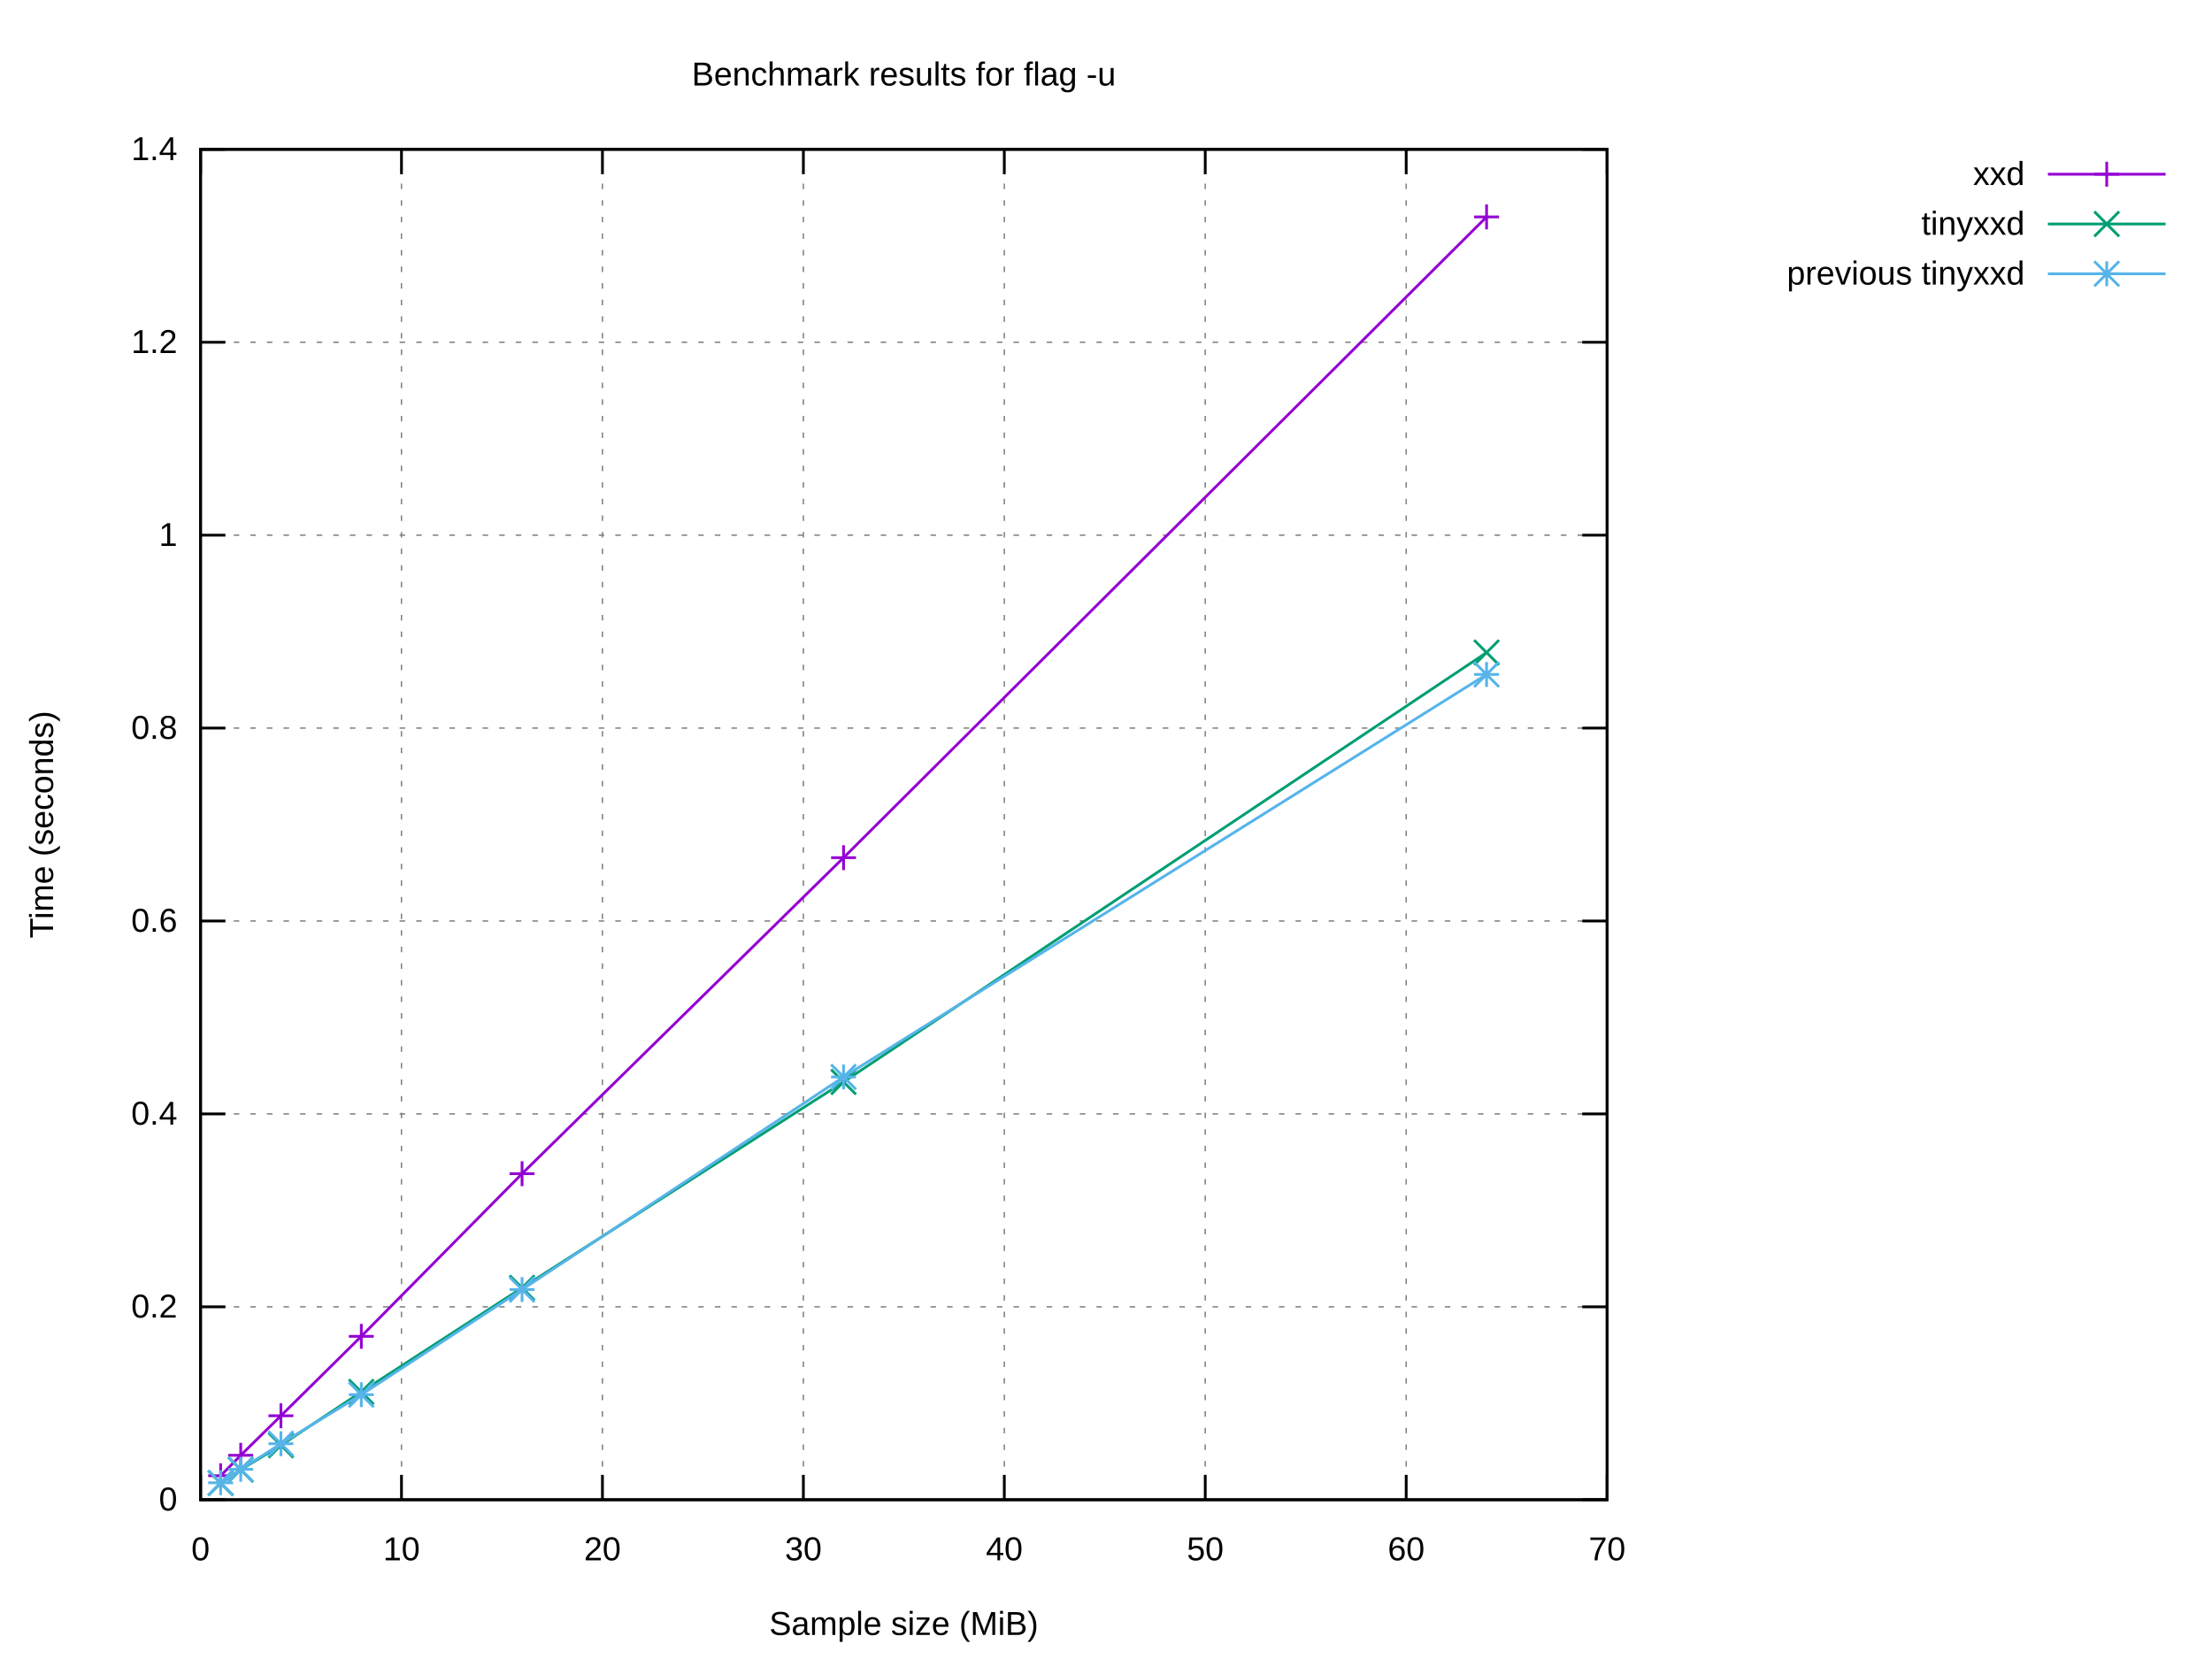
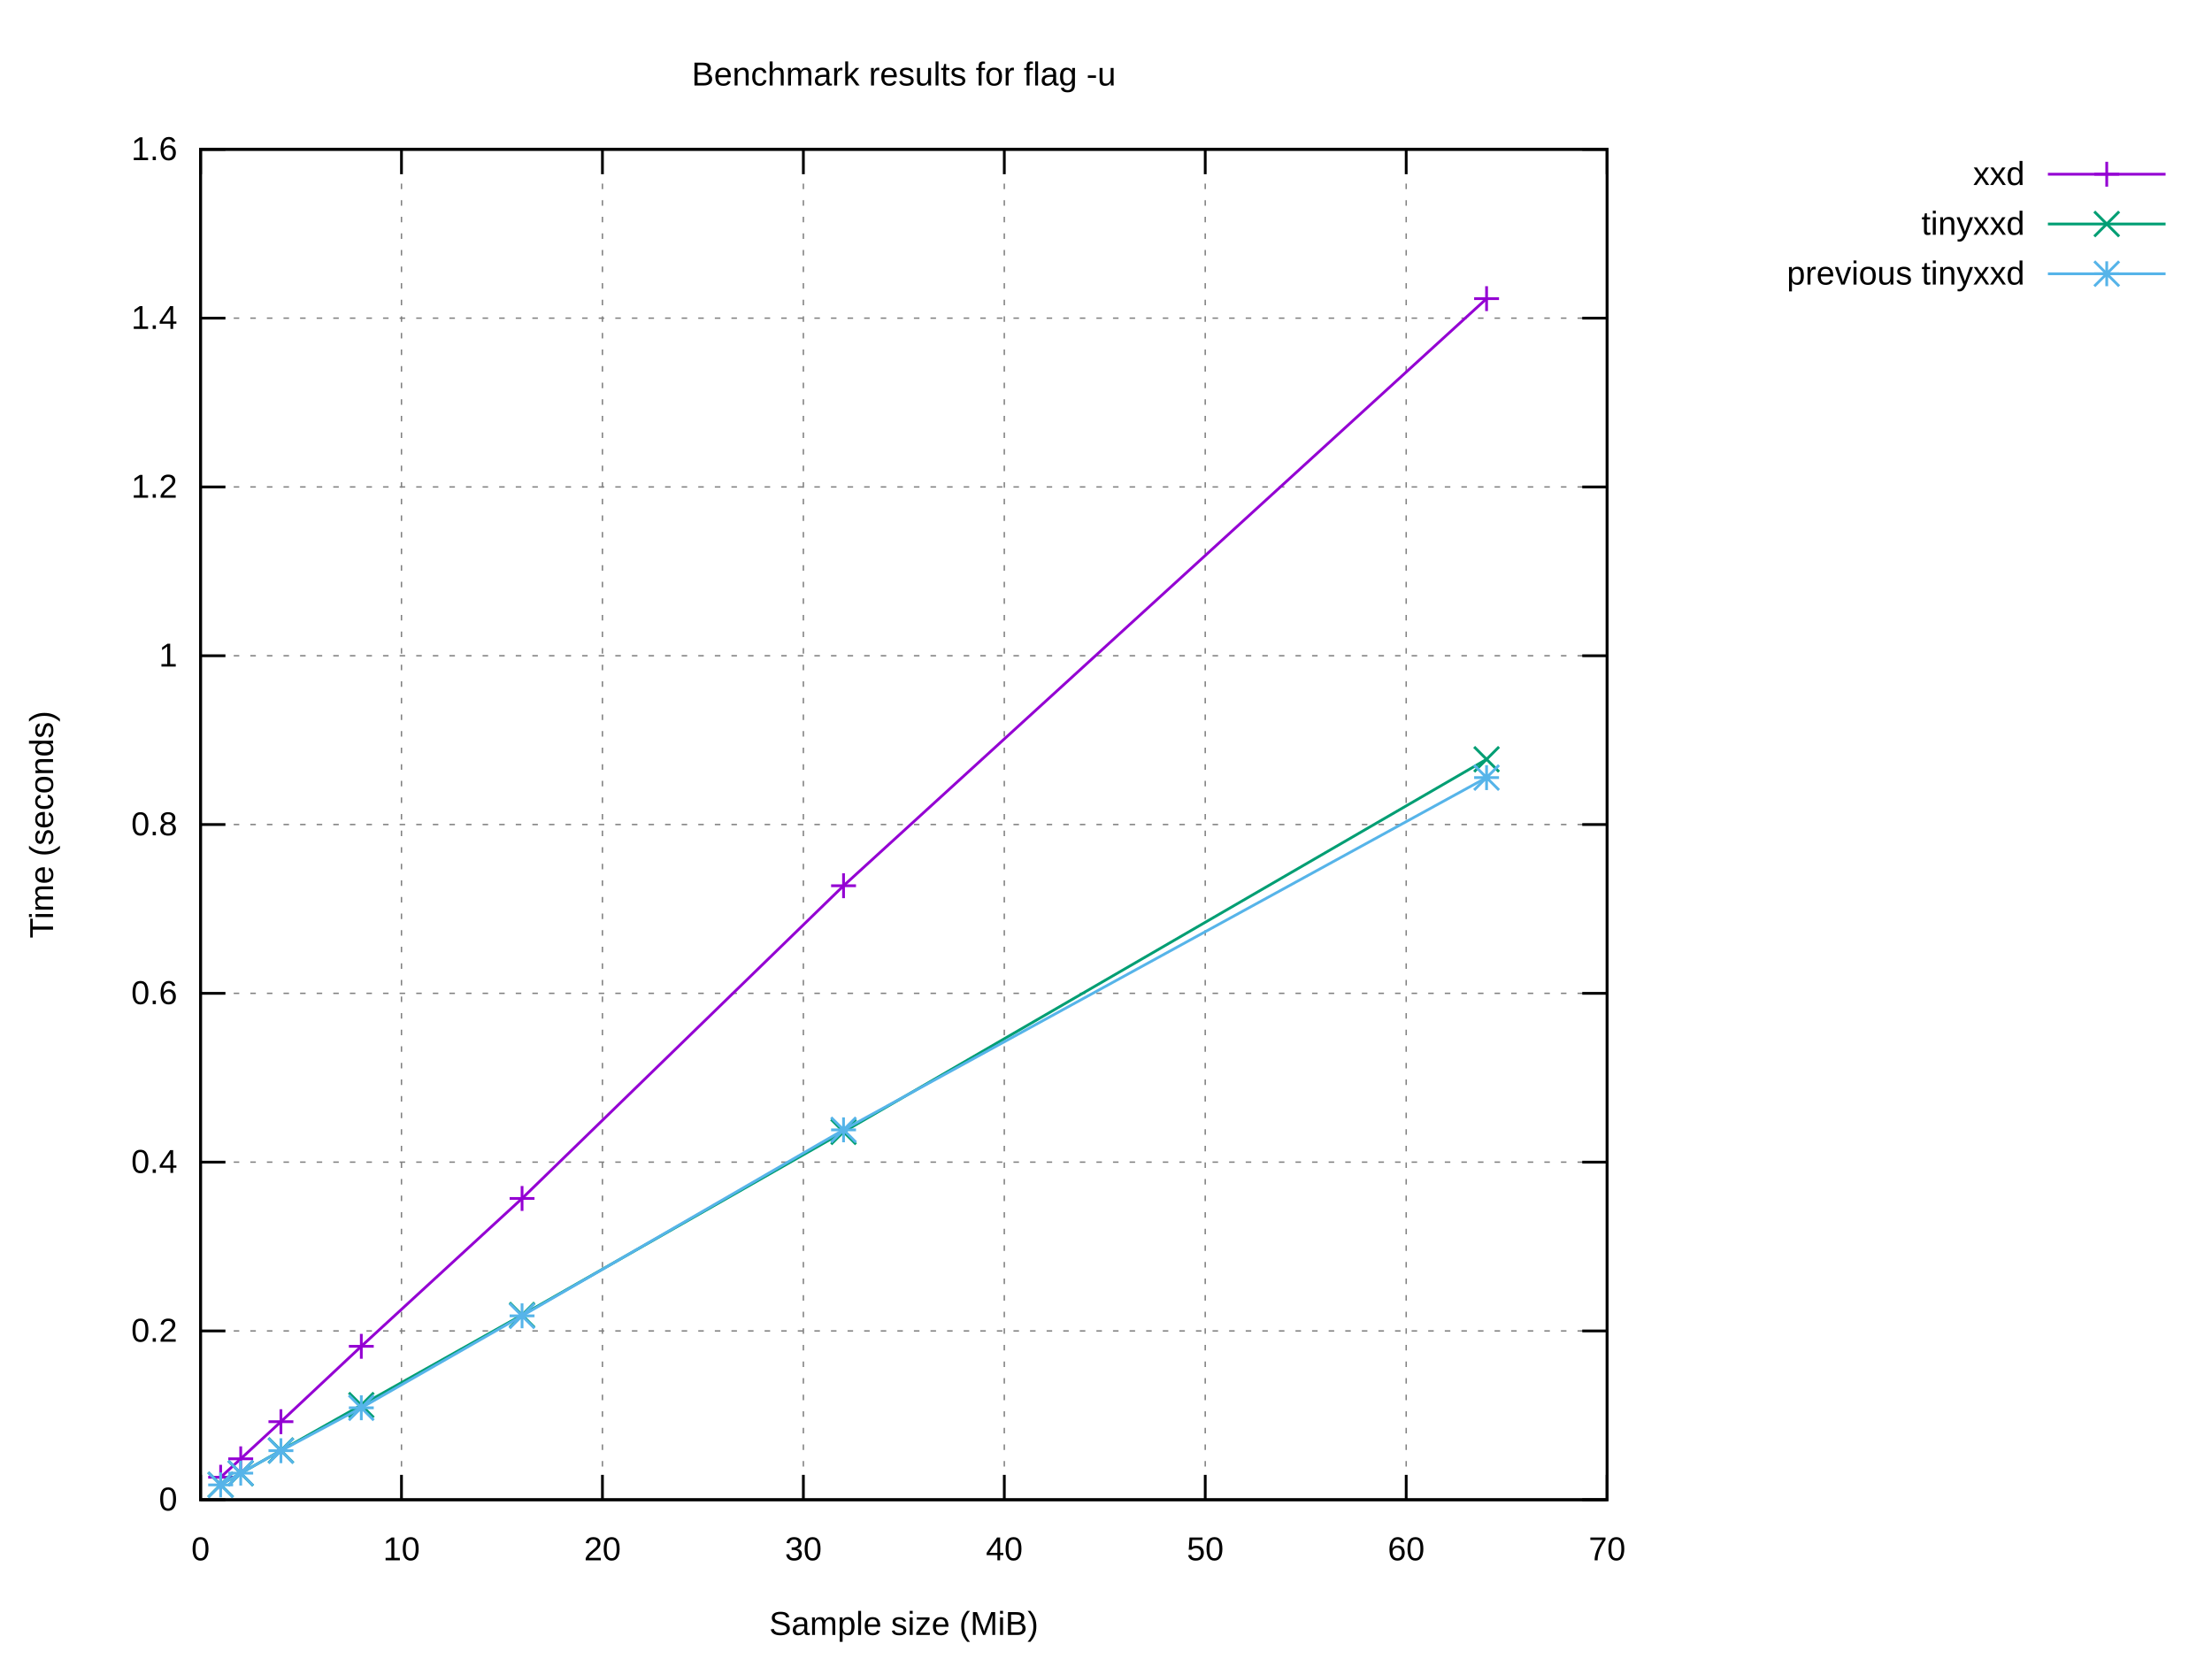
<svg xmlns="http://www.w3.org/2000/svg" xmlns:xlink="http://www.w3.org/1999/xlink" width="800" height="600" viewBox="0 0 800 600">
  <g id="gnuplot_canvas">
    <rect x="0" y="0" width="800" height="600" fill="#ffffff" />
    <defs>
      <circle id="gpDot" r="0.5" stroke-width="0.5" stroke="currentColor" />
      <path id="gpPt0" stroke-width="0.222" stroke="currentColor" d="M-1,0 h2 M0,-1 v2" />
      <path id="gpPt1" stroke-width="0.222" stroke="currentColor" d="M-1,-1 L1,1 M1,-1 L-1,1" />
      <path id="gpPt2" stroke-width="0.222" stroke="currentColor" d="M-1,0 L1,0 M0,-1 L0,1 M-1,-1 L1,1 M-1,1 L1,-1" />
      <rect id="gpPt3" stroke-width="0.222" stroke="currentColor" x="-1" y="-1" width="2" height="2" />
      <rect id="gpPt4" stroke-width="0.222" stroke="currentColor" fill="currentColor" x="-1" y="-1" width="2" height="2" />
      <circle id="gpPt5" stroke-width="0.222" stroke="currentColor" cx="0" cy="0" r="1" />
      <use xlink:href="#gpPt5" id="gpPt6" fill="currentColor" stroke="none" />
      <path id="gpPt7" stroke-width="0.222" stroke="currentColor" d="M0,-1.33 L-1.33,0.67 L1.33,0.67 z" />
      <use xlink:href="#gpPt7" id="gpPt8" fill="currentColor" stroke="none" />
      <use xlink:href="#gpPt7" id="gpPt9" stroke="currentColor" transform="rotate(180)" />
      <use xlink:href="#gpPt9" id="gpPt10" fill="currentColor" stroke="none" />
      <use xlink:href="#gpPt3" id="gpPt11" stroke="currentColor" transform="rotate(45)" />
      <use xlink:href="#gpPt11" id="gpPt12" fill="currentColor" stroke="none" />
      <path id="gpPt13" stroke-width="0.222" stroke="currentColor" d="M0,1.330 L1.265,0.411 L0.782,-1.067 L-0.782,-1.076 L-1.265,0.411 z" />
      <use xlink:href="#gpPt13" id="gpPt14" fill="currentColor" stroke="none" />
      <filter id="textbox" filterUnits="objectBoundingBox" x="0" y="0" height="1" width="1">
        <feFlood flood-color="#FFFFFF" flood-opacity="1" result="bgnd" />
        <feComposite in="SourceGraphic" in2="bgnd" operator="atop" />
      </filter>
      <filter id="greybox" filterUnits="objectBoundingBox" x="0" y="0" height="1" width="1">
        <feFlood flood-color="lightgrey" flood-opacity="1" result="grey" />
        <feComposite in="SourceGraphic" in2="grey" operator="atop" />
      </filter>
    </defs>
    <g fill="none" color="#FFFFFF" stroke="currentColor" stroke-width="1.00" stroke-linecap="butt" stroke-linejoin="miter">
</g>
    <g fill="none" color="black" stroke="currentColor" stroke-width="1.00" stroke-linecap="butt" stroke-linejoin="miter">
</g>
    <g fill="none" color="black" stroke="black" stroke-width="0.50" stroke-linecap="butt" stroke-linejoin="miter">
</g>
    <g fill="none" color="gray" stroke="currentColor" stroke-width="0.50" stroke-linecap="butt" stroke-linejoin="miter">
      <path stroke="gray" stroke-dasharray="2,4" class="gridline" d="M72.53,542.40 L581.24,542.40  " />
    </g>
    <g fill="none" color="gray" stroke="gray" stroke-width="1.00" stroke-linecap="butt" stroke-linejoin="miter">
</g>
    <g fill="none" color="black" stroke="currentColor" stroke-width="1.00" stroke-linecap="butt" stroke-linejoin="miter">
      <path stroke="black" d="M72.53,542.40 L81.53,542.40 M581.24,542.40 L572.24,542.40  " />
      <g transform="translate(64.14,546.30)" stroke="none" fill="black" font-family="Arial" font-size="12.00" text-anchor="end">
        <text>
          <tspan font-family="Arial"> 0</tspan>
        </text>
      </g>
    </g>
    <g fill="none" color="black" stroke="currentColor" stroke-width="1.00" stroke-linecap="butt" stroke-linejoin="miter">
</g>
    <g fill="none" color="black" stroke="black" stroke-width="0.50" stroke-linecap="butt" stroke-linejoin="miter">
</g>
    <g fill="none" color="gray" stroke="currentColor" stroke-width="0.50" stroke-linecap="butt" stroke-linejoin="miter">
-       <path stroke="gray" stroke-dasharray="2,4" class="gridline" d="M72.53,472.63 L581.24,472.63  " />
-     </g>
-     <g fill="none" color="gray" stroke="gray" stroke-width="1.00" stroke-linecap="butt" stroke-linejoin="miter">
- </g>
-     <g fill="none" color="black" stroke="currentColor" stroke-width="1.00" stroke-linecap="butt" stroke-linejoin="miter">
-       <path stroke="black" d="M72.53,472.63 L81.53,472.63 M581.24,472.63 L572.24,472.63  " />
-       <g transform="translate(64.14,476.53)" stroke="none" fill="black" font-family="Arial" font-size="12.00" text-anchor="end">
+       <path stroke="gray" stroke-dasharray="2,4" class="gridline" d="M72.53,481.35 L581.24,481.35  " />
+     </g>
+     <g fill="none" color="gray" stroke="gray" stroke-width="1.00" stroke-linecap="butt" stroke-linejoin="miter">
+ </g>
+     <g fill="none" color="black" stroke="currentColor" stroke-width="1.00" stroke-linecap="butt" stroke-linejoin="miter">
+       <path stroke="black" d="M72.53,481.35 L81.53,481.35 M581.24,481.35 L572.24,481.35  " />
+       <g transform="translate(64.14,485.25)" stroke="none" fill="black" font-family="Arial" font-size="12.00" text-anchor="end">
        <text>
          <tspan font-family="Arial"> 0.2</tspan>
        </text>
      </g>
    </g>
    <g fill="none" color="black" stroke="currentColor" stroke-width="1.00" stroke-linecap="butt" stroke-linejoin="miter">
</g>
    <g fill="none" color="black" stroke="black" stroke-width="0.50" stroke-linecap="butt" stroke-linejoin="miter">
</g>
    <g fill="none" color="gray" stroke="currentColor" stroke-width="0.50" stroke-linecap="butt" stroke-linejoin="miter">
-       <path stroke="gray" stroke-dasharray="2,4" class="gridline" d="M72.53,402.86 L581.24,402.86  " />
-     </g>
-     <g fill="none" color="gray" stroke="gray" stroke-width="1.00" stroke-linecap="butt" stroke-linejoin="miter">
- </g>
-     <g fill="none" color="black" stroke="currentColor" stroke-width="1.00" stroke-linecap="butt" stroke-linejoin="miter">
-       <path stroke="black" d="M72.53,402.86 L81.53,402.86 M581.24,402.86 L572.24,402.86  " />
-       <g transform="translate(64.14,406.76)" stroke="none" fill="black" font-family="Arial" font-size="12.00" text-anchor="end">
+       <path stroke="gray" stroke-dasharray="2,4" class="gridline" d="M72.53,420.30 L581.24,420.30  " />
+     </g>
+     <g fill="none" color="gray" stroke="gray" stroke-width="1.00" stroke-linecap="butt" stroke-linejoin="miter">
+ </g>
+     <g fill="none" color="black" stroke="currentColor" stroke-width="1.00" stroke-linecap="butt" stroke-linejoin="miter">
+       <path stroke="black" d="M72.53,420.30 L81.53,420.30 M581.24,420.30 L572.24,420.30  " />
+       <g transform="translate(64.14,424.20)" stroke="none" fill="black" font-family="Arial" font-size="12.00" text-anchor="end">
        <text>
          <tspan font-family="Arial"> 0.4</tspan>
        </text>
      </g>
    </g>
    <g fill="none" color="black" stroke="currentColor" stroke-width="1.00" stroke-linecap="butt" stroke-linejoin="miter">
</g>
    <g fill="none" color="black" stroke="black" stroke-width="0.50" stroke-linecap="butt" stroke-linejoin="miter">
</g>
    <g fill="none" color="gray" stroke="currentColor" stroke-width="0.50" stroke-linecap="butt" stroke-linejoin="miter">
-       <path stroke="gray" stroke-dasharray="2,4" class="gridline" d="M72.53,333.09 L581.24,333.09  " />
-     </g>
-     <g fill="none" color="gray" stroke="gray" stroke-width="1.00" stroke-linecap="butt" stroke-linejoin="miter">
- </g>
-     <g fill="none" color="black" stroke="currentColor" stroke-width="1.00" stroke-linecap="butt" stroke-linejoin="miter">
-       <path stroke="black" d="M72.53,333.09 L81.53,333.09 M581.24,333.09 L572.24,333.09  " />
-       <g transform="translate(64.14,336.99)" stroke="none" fill="black" font-family="Arial" font-size="12.00" text-anchor="end">
+       <path stroke="gray" stroke-dasharray="2,4" class="gridline" d="M72.53,359.25 L581.24,359.25  " />
+     </g>
+     <g fill="none" color="gray" stroke="gray" stroke-width="1.00" stroke-linecap="butt" stroke-linejoin="miter">
+ </g>
+     <g fill="none" color="black" stroke="currentColor" stroke-width="1.00" stroke-linecap="butt" stroke-linejoin="miter">
+       <path stroke="black" d="M72.53,359.25 L81.53,359.25 M581.24,359.25 L572.24,359.25  " />
+       <g transform="translate(64.14,363.15)" stroke="none" fill="black" font-family="Arial" font-size="12.00" text-anchor="end">
        <text>
          <tspan font-family="Arial"> 0.6</tspan>
        </text>
      </g>
    </g>
    <g fill="none" color="black" stroke="currentColor" stroke-width="1.00" stroke-linecap="butt" stroke-linejoin="miter">
</g>
    <g fill="none" color="black" stroke="black" stroke-width="0.50" stroke-linecap="butt" stroke-linejoin="miter">
</g>
    <g fill="none" color="gray" stroke="currentColor" stroke-width="0.50" stroke-linecap="butt" stroke-linejoin="miter">
-       <path stroke="gray" stroke-dasharray="2,4" class="gridline" d="M72.53,263.32 L581.24,263.32  " />
-     </g>
-     <g fill="none" color="gray" stroke="gray" stroke-width="1.00" stroke-linecap="butt" stroke-linejoin="miter">
- </g>
-     <g fill="none" color="black" stroke="currentColor" stroke-width="1.00" stroke-linecap="butt" stroke-linejoin="miter">
-       <path stroke="black" d="M72.53,263.32 L81.53,263.32 M581.24,263.32 L572.24,263.32  " />
-       <g transform="translate(64.14,267.22)" stroke="none" fill="black" font-family="Arial" font-size="12.00" text-anchor="end">
+       <path stroke="gray" stroke-dasharray="2,4" class="gridline" d="M72.53,298.20 L581.24,298.20  " />
+     </g>
+     <g fill="none" color="gray" stroke="gray" stroke-width="1.00" stroke-linecap="butt" stroke-linejoin="miter">
+ </g>
+     <g fill="none" color="black" stroke="currentColor" stroke-width="1.00" stroke-linecap="butt" stroke-linejoin="miter">
+       <path stroke="black" d="M72.53,298.20 L81.53,298.20 M581.24,298.20 L572.24,298.20  " />
+       <g transform="translate(64.14,302.10)" stroke="none" fill="black" font-family="Arial" font-size="12.00" text-anchor="end">
        <text>
          <tspan font-family="Arial"> 0.8</tspan>
        </text>
      </g>
    </g>
    <g fill="none" color="black" stroke="currentColor" stroke-width="1.00" stroke-linecap="butt" stroke-linejoin="miter">
</g>
    <g fill="none" color="black" stroke="black" stroke-width="0.50" stroke-linecap="butt" stroke-linejoin="miter">
</g>
    <g fill="none" color="gray" stroke="currentColor" stroke-width="0.50" stroke-linecap="butt" stroke-linejoin="miter">
-       <path stroke="gray" stroke-dasharray="2,4" class="gridline" d="M72.53,193.55 L581.24,193.55  " />
-     </g>
-     <g fill="none" color="gray" stroke="gray" stroke-width="1.00" stroke-linecap="butt" stroke-linejoin="miter">
- </g>
-     <g fill="none" color="black" stroke="currentColor" stroke-width="1.00" stroke-linecap="butt" stroke-linejoin="miter">
-       <path stroke="black" d="M72.53,193.55 L81.53,193.55 M581.24,193.55 L572.24,193.55  " />
-       <g transform="translate(64.14,197.45)" stroke="none" fill="black" font-family="Arial" font-size="12.00" text-anchor="end">
+       <path stroke="gray" stroke-dasharray="2,4" class="gridline" d="M72.53,237.16 L581.24,237.16  " />
+     </g>
+     <g fill="none" color="gray" stroke="gray" stroke-width="1.00" stroke-linecap="butt" stroke-linejoin="miter">
+ </g>
+     <g fill="none" color="black" stroke="currentColor" stroke-width="1.00" stroke-linecap="butt" stroke-linejoin="miter">
+       <path stroke="black" d="M72.53,237.16 L81.53,237.16 M581.24,237.16 L572.24,237.16  " />
+       <g transform="translate(64.14,241.06)" stroke="none" fill="black" font-family="Arial" font-size="12.00" text-anchor="end">
        <text>
          <tspan font-family="Arial"> 1</tspan>
        </text>
      </g>
    </g>
    <g fill="none" color="black" stroke="currentColor" stroke-width="1.00" stroke-linecap="butt" stroke-linejoin="miter">
</g>
    <g fill="none" color="black" stroke="black" stroke-width="0.50" stroke-linecap="butt" stroke-linejoin="miter">
</g>
    <g fill="none" color="gray" stroke="currentColor" stroke-width="0.50" stroke-linecap="butt" stroke-linejoin="miter">
-       <path stroke="gray" stroke-dasharray="2,4" class="gridline" d="M72.53,123.78 L581.24,123.78  " />
-     </g>
-     <g fill="none" color="gray" stroke="gray" stroke-width="1.00" stroke-linecap="butt" stroke-linejoin="miter">
- </g>
-     <g fill="none" color="black" stroke="currentColor" stroke-width="1.00" stroke-linecap="butt" stroke-linejoin="miter">
-       <path stroke="black" d="M72.53,123.78 L81.53,123.78 M581.24,123.78 L572.24,123.78  " />
-       <g transform="translate(64.14,127.68)" stroke="none" fill="black" font-family="Arial" font-size="12.00" text-anchor="end">
+       <path stroke="gray" stroke-dasharray="2,4" class="gridline" d="M72.53,176.11 L581.24,176.11  " />
+     </g>
+     <g fill="none" color="gray" stroke="gray" stroke-width="1.00" stroke-linecap="butt" stroke-linejoin="miter">
+ </g>
+     <g fill="none" color="black" stroke="currentColor" stroke-width="1.00" stroke-linecap="butt" stroke-linejoin="miter">
+       <path stroke="black" d="M72.53,176.11 L81.53,176.11 M581.24,176.11 L572.24,176.11  " />
+       <g transform="translate(64.14,180.01)" stroke="none" fill="black" font-family="Arial" font-size="12.00" text-anchor="end">
        <text>
          <tspan font-family="Arial"> 1.2</tspan>
+         </text>
+       </g>
+     </g>
+     <g fill="none" color="black" stroke="currentColor" stroke-width="1.00" stroke-linecap="butt" stroke-linejoin="miter">
+ </g>
+     <g fill="none" color="black" stroke="black" stroke-width="0.50" stroke-linecap="butt" stroke-linejoin="miter">
+ </g>
+     <g fill="none" color="gray" stroke="currentColor" stroke-width="0.50" stroke-linecap="butt" stroke-linejoin="miter">
+       <path stroke="gray" stroke-dasharray="2,4" class="gridline" d="M72.53,115.06 L581.24,115.06  " />
+     </g>
+     <g fill="none" color="gray" stroke="gray" stroke-width="1.00" stroke-linecap="butt" stroke-linejoin="miter">
+ </g>
+     <g fill="none" color="black" stroke="currentColor" stroke-width="1.00" stroke-linecap="butt" stroke-linejoin="miter">
+       <path stroke="black" d="M72.53,115.06 L81.53,115.06 M581.24,115.06 L572.24,115.06  " />
+       <g transform="translate(64.14,118.96)" stroke="none" fill="black" font-family="Arial" font-size="12.00" text-anchor="end">
+         <text>
+           <tspan font-family="Arial"> 1.4</tspan>
        </text>
      </g>
    </g>
    <g fill="none" color="black" stroke="currentColor" stroke-width="1.00" stroke-linecap="butt" stroke-linejoin="miter">
</g>
    <g fill="none" color="black" stroke="black" stroke-width="0.50" stroke-linecap="butt" stroke-linejoin="miter">
</g>
    <g fill="none" color="gray" stroke="currentColor" stroke-width="0.50" stroke-linecap="butt" stroke-linejoin="miter">
      <path stroke="gray" stroke-dasharray="2,4" class="gridline" d="M72.53,54.01 L581.24,54.01  " />
    </g>
    <g fill="none" color="gray" stroke="gray" stroke-width="1.00" stroke-linecap="butt" stroke-linejoin="miter">
</g>
    <g fill="none" color="black" stroke="currentColor" stroke-width="1.00" stroke-linecap="butt" stroke-linejoin="miter">
      <path stroke="black" d="M72.53,54.01 L81.53,54.01 M581.24,54.01 L572.24,54.01  " />
      <g transform="translate(64.14,57.91)" stroke="none" fill="black" font-family="Arial" font-size="12.00" text-anchor="end">
        <text>
-           <tspan font-family="Arial"> 1.4</tspan>
+           <tspan font-family="Arial"> 1.6</tspan>
        </text>
      </g>
    </g>
    <g fill="none" color="black" stroke="currentColor" stroke-width="1.00" stroke-linecap="butt" stroke-linejoin="miter">
</g>
    <g fill="none" color="black" stroke="black" stroke-width="0.50" stroke-linecap="butt" stroke-linejoin="miter">
</g>
    <g fill="none" color="gray" stroke="currentColor" stroke-width="0.50" stroke-linecap="butt" stroke-linejoin="miter">
      <path stroke="gray" stroke-dasharray="2,4" class="gridline" d="M72.53,542.40 L72.53,54.01  " />
    </g>
    <g fill="none" color="gray" stroke="gray" stroke-width="1.00" stroke-linecap="butt" stroke-linejoin="miter">
</g>
    <g fill="none" color="black" stroke="currentColor" stroke-width="1.00" stroke-linecap="butt" stroke-linejoin="miter">
      <path stroke="black" d="M72.53,542.40 L72.53,533.40 M72.53,54.01 L72.53,63.01  " />
      <g transform="translate(72.53,564.30)" stroke="none" fill="black" font-family="Arial" font-size="12.00" text-anchor="middle">
        <text>
          <tspan font-family="Arial"> 0</tspan>
        </text>
      </g>
    </g>
    <g fill="none" color="black" stroke="currentColor" stroke-width="1.00" stroke-linecap="butt" stroke-linejoin="miter">
</g>
    <g fill="none" color="black" stroke="black" stroke-width="0.50" stroke-linecap="butt" stroke-linejoin="miter">
</g>
    <g fill="none" color="gray" stroke="currentColor" stroke-width="0.50" stroke-linecap="butt" stroke-linejoin="miter">
      <path stroke="gray" stroke-dasharray="2,4" class="gridline" d="M145.20,542.40 L145.20,54.01  " />
    </g>
    <g fill="none" color="gray" stroke="gray" stroke-width="1.00" stroke-linecap="butt" stroke-linejoin="miter">
</g>
    <g fill="none" color="black" stroke="currentColor" stroke-width="1.00" stroke-linecap="butt" stroke-linejoin="miter">
      <path stroke="black" d="M145.20,542.40 L145.20,533.40 M145.20,54.01 L145.20,63.01  " />
      <g transform="translate(145.20,564.30)" stroke="none" fill="black" font-family="Arial" font-size="12.00" text-anchor="middle">
        <text>
          <tspan font-family="Arial"> 10</tspan>
        </text>
      </g>
    </g>
    <g fill="none" color="black" stroke="currentColor" stroke-width="1.00" stroke-linecap="butt" stroke-linejoin="miter">
</g>
    <g fill="none" color="black" stroke="black" stroke-width="0.50" stroke-linecap="butt" stroke-linejoin="miter">
</g>
    <g fill="none" color="gray" stroke="currentColor" stroke-width="0.50" stroke-linecap="butt" stroke-linejoin="miter">
      <path stroke="gray" stroke-dasharray="2,4" class="gridline" d="M217.88,542.40 L217.88,54.01  " />
    </g>
    <g fill="none" color="gray" stroke="gray" stroke-width="1.00" stroke-linecap="butt" stroke-linejoin="miter">
</g>
    <g fill="none" color="black" stroke="currentColor" stroke-width="1.00" stroke-linecap="butt" stroke-linejoin="miter">
      <path stroke="black" d="M217.88,542.40 L217.88,533.40 M217.88,54.01 L217.88,63.01  " />
      <g transform="translate(217.88,564.30)" stroke="none" fill="black" font-family="Arial" font-size="12.00" text-anchor="middle">
        <text>
          <tspan font-family="Arial"> 20</tspan>
        </text>
      </g>
    </g>
    <g fill="none" color="black" stroke="currentColor" stroke-width="1.00" stroke-linecap="butt" stroke-linejoin="miter">
</g>
    <g fill="none" color="black" stroke="black" stroke-width="0.50" stroke-linecap="butt" stroke-linejoin="miter">
</g>
    <g fill="none" color="gray" stroke="currentColor" stroke-width="0.50" stroke-linecap="butt" stroke-linejoin="miter">
      <path stroke="gray" stroke-dasharray="2,4" class="gridline" d="M290.55,542.40 L290.55,54.01  " />
    </g>
    <g fill="none" color="gray" stroke="gray" stroke-width="1.00" stroke-linecap="butt" stroke-linejoin="miter">
</g>
    <g fill="none" color="black" stroke="currentColor" stroke-width="1.00" stroke-linecap="butt" stroke-linejoin="miter">
      <path stroke="black" d="M290.55,542.40 L290.55,533.40 M290.55,54.01 L290.55,63.01  " />
      <g transform="translate(290.55,564.30)" stroke="none" fill="black" font-family="Arial" font-size="12.00" text-anchor="middle">
        <text>
          <tspan font-family="Arial"> 30</tspan>
        </text>
      </g>
    </g>
    <g fill="none" color="black" stroke="currentColor" stroke-width="1.00" stroke-linecap="butt" stroke-linejoin="miter">
</g>
    <g fill="none" color="black" stroke="black" stroke-width="0.50" stroke-linecap="butt" stroke-linejoin="miter">
</g>
    <g fill="none" color="gray" stroke="currentColor" stroke-width="0.50" stroke-linecap="butt" stroke-linejoin="miter">
      <path stroke="gray" stroke-dasharray="2,4" class="gridline" d="M363.22,542.40 L363.22,54.01  " />
    </g>
    <g fill="none" color="gray" stroke="gray" stroke-width="1.00" stroke-linecap="butt" stroke-linejoin="miter">
</g>
    <g fill="none" color="black" stroke="currentColor" stroke-width="1.00" stroke-linecap="butt" stroke-linejoin="miter">
      <path stroke="black" d="M363.22,542.40 L363.22,533.40 M363.22,54.01 L363.22,63.01  " />
      <g transform="translate(363.22,564.30)" stroke="none" fill="black" font-family="Arial" font-size="12.00" text-anchor="middle">
        <text>
          <tspan font-family="Arial"> 40</tspan>
        </text>
      </g>
    </g>
    <g fill="none" color="black" stroke="currentColor" stroke-width="1.00" stroke-linecap="butt" stroke-linejoin="miter">
</g>
    <g fill="none" color="black" stroke="black" stroke-width="0.50" stroke-linecap="butt" stroke-linejoin="miter">
</g>
    <g fill="none" color="gray" stroke="currentColor" stroke-width="0.50" stroke-linecap="butt" stroke-linejoin="miter">
      <path stroke="gray" stroke-dasharray="2,4" class="gridline" d="M435.89,542.40 L435.89,54.01  " />
    </g>
    <g fill="none" color="gray" stroke="gray" stroke-width="1.00" stroke-linecap="butt" stroke-linejoin="miter">
</g>
    <g fill="none" color="black" stroke="currentColor" stroke-width="1.00" stroke-linecap="butt" stroke-linejoin="miter">
      <path stroke="black" d="M435.89,542.40 L435.89,533.40 M435.89,54.01 L435.89,63.01  " />
      <g transform="translate(435.89,564.30)" stroke="none" fill="black" font-family="Arial" font-size="12.00" text-anchor="middle">
        <text>
          <tspan font-family="Arial"> 50</tspan>
        </text>
      </g>
    </g>
    <g fill="none" color="black" stroke="currentColor" stroke-width="1.00" stroke-linecap="butt" stroke-linejoin="miter">
</g>
    <g fill="none" color="black" stroke="black" stroke-width="0.50" stroke-linecap="butt" stroke-linejoin="miter">
</g>
    <g fill="none" color="gray" stroke="currentColor" stroke-width="0.50" stroke-linecap="butt" stroke-linejoin="miter">
      <path stroke="gray" stroke-dasharray="2,4" class="gridline" d="M508.57,542.40 L508.57,54.01  " />
    </g>
    <g fill="none" color="gray" stroke="gray" stroke-width="1.00" stroke-linecap="butt" stroke-linejoin="miter">
</g>
    <g fill="none" color="black" stroke="currentColor" stroke-width="1.00" stroke-linecap="butt" stroke-linejoin="miter">
      <path stroke="black" d="M508.57,542.40 L508.57,533.40 M508.57,54.01 L508.57,63.01  " />
      <g transform="translate(508.57,564.30)" stroke="none" fill="black" font-family="Arial" font-size="12.00" text-anchor="middle">
        <text>
          <tspan font-family="Arial"> 60</tspan>
        </text>
      </g>
    </g>
    <g fill="none" color="black" stroke="currentColor" stroke-width="1.00" stroke-linecap="butt" stroke-linejoin="miter">
</g>
    <g fill="none" color="black" stroke="black" stroke-width="0.50" stroke-linecap="butt" stroke-linejoin="miter">
</g>
    <g fill="none" color="gray" stroke="currentColor" stroke-width="0.50" stroke-linecap="butt" stroke-linejoin="miter">
      <path stroke="gray" stroke-dasharray="2,4" class="gridline" d="M581.24,542.40 L581.24,54.01  " />
    </g>
    <g fill="none" color="gray" stroke="gray" stroke-width="1.00" stroke-linecap="butt" stroke-linejoin="miter">
</g>
    <g fill="none" color="black" stroke="currentColor" stroke-width="1.00" stroke-linecap="butt" stroke-linejoin="miter">
      <path stroke="black" d="M581.24,542.40 L581.24,533.40 M581.24,54.01 L581.24,63.01  " />
      <g transform="translate(581.24,564.30)" stroke="none" fill="black" font-family="Arial" font-size="12.00" text-anchor="middle">
        <text>
          <tspan font-family="Arial"> 70</tspan>
        </text>
      </g>
    </g>
    <g fill="none" color="black" stroke="currentColor" stroke-width="1.00" stroke-linecap="butt" stroke-linejoin="miter">
</g>
    <g fill="none" color="black" stroke="currentColor" stroke-width="1.00" stroke-linecap="butt" stroke-linejoin="miter">
      <path stroke="black" d="M72.53,54.01 L72.53,542.40 L581.24,542.40 L581.24,54.01 L72.53,54.01 Z  " />
    </g>
    <g fill="none" color="black" stroke="currentColor" stroke-width="1.00" stroke-linecap="butt" stroke-linejoin="miter">
</g>
    <g id="gnuplot_plot_1">
      <g fill="none" color="black" stroke="currentColor" stroke-width="1.00" stroke-linecap="butt" stroke-linejoin="miter">
        <g transform="translate(732.26,66.91)" stroke="none" fill="black" font-family="Arial" font-size="12.00" text-anchor="end">
          <text>
            <tspan font-family="Arial">xxd</tspan>
          </text>
        </g>
      </g>
      <g fill="none" color="black" stroke="currentColor" stroke-width="1.00" stroke-linecap="butt" stroke-linejoin="miter">
-         <path stroke="rgb(148,   0, 211)" d="M740.65,63.01 L783.21,63.01 M537.64,78.45 L305.08,310.19 L188.81,424.48 L130.67,483.30 L101.60,512.03 L87.06,526.33   L79.80,533.72  " />
-         <use xlink:href="#gpPt0" transform="translate(537.64,78.45) scale(4.50)" color="rgb(148,   0, 211)" />
-         <use xlink:href="#gpPt0" transform="translate(305.08,310.19) scale(4.50)" color="rgb(148,   0, 211)" />
-         <use xlink:href="#gpPt0" transform="translate(188.81,424.48) scale(4.50)" color="rgb(148,   0, 211)" />
-         <use xlink:href="#gpPt0" transform="translate(130.67,483.30) scale(4.50)" color="rgb(148,   0, 211)" />
-         <use xlink:href="#gpPt0" transform="translate(101.60,512.03) scale(4.50)" color="rgb(148,   0, 211)" />
-         <use xlink:href="#gpPt0" transform="translate(87.06,526.33) scale(4.50)" color="rgb(148,   0, 211)" />
-         <use xlink:href="#gpPt0" transform="translate(79.80,533.72) scale(4.50)" color="rgb(148,   0, 211)" />
+         <path stroke="rgb(148,   0, 211)" d="M740.65,63.01 L783.21,63.01 M537.64,108.01 L305.08,320.34 L188.81,433.44 L130.67,486.91 L101.60,514.17 L87.06,527.60   L79.80,534.27  " />
+         <use xlink:href="#gpPt0" transform="translate(537.64,108.01) scale(4.50)" color="rgb(148,   0, 211)" />
+         <use xlink:href="#gpPt0" transform="translate(305.08,320.34) scale(4.50)" color="rgb(148,   0, 211)" />
+         <use xlink:href="#gpPt0" transform="translate(188.81,433.44) scale(4.50)" color="rgb(148,   0, 211)" />
+         <use xlink:href="#gpPt0" transform="translate(130.67,486.91) scale(4.50)" color="rgb(148,   0, 211)" />
+         <use xlink:href="#gpPt0" transform="translate(101.60,514.17) scale(4.50)" color="rgb(148,   0, 211)" />
+         <use xlink:href="#gpPt0" transform="translate(87.06,527.60) scale(4.50)" color="rgb(148,   0, 211)" />
+         <use xlink:href="#gpPt0" transform="translate(79.80,534.27) scale(4.50)" color="rgb(148,   0, 211)" />
        <use xlink:href="#gpPt0" transform="translate(761.93,63.01) scale(4.50)" color="rgb(148,   0, 211)" />
      </g>
    </g>
    <g id="gnuplot_plot_2">
      <g fill="none" color="black" stroke="currentColor" stroke-width="1.00" stroke-linecap="butt" stroke-linejoin="miter">
        <g transform="translate(732.26,84.91)" stroke="none" fill="black" font-family="Arial" font-size="12.00" text-anchor="end">
          <text>
            <tspan font-family="Arial">tinyxxd</tspan>
          </text>
        </g>
      </g>
      <g fill="none" color="black" stroke="currentColor" stroke-width="1.00" stroke-linecap="butt" stroke-linejoin="miter">
-         <path stroke="rgb(  0, 158, 115)" d="M740.65,81.01 L783.21,81.01 M537.64,236.00 L305.08,391.30 L188.81,465.76 L130.67,503.41 L101.60,522.70 L87.06,531.53   L79.80,536.38  " />
-         <use xlink:href="#gpPt1" transform="translate(537.64,236.00) scale(4.50)" color="rgb(  0, 158, 115)" />
-         <use xlink:href="#gpPt1" transform="translate(305.08,391.30) scale(4.50)" color="rgb(  0, 158, 115)" />
-         <use xlink:href="#gpPt1" transform="translate(188.81,465.76) scale(4.50)" color="rgb(  0, 158, 115)" />
-         <use xlink:href="#gpPt1" transform="translate(130.67,503.41) scale(4.50)" color="rgb(  0, 158, 115)" />
-         <use xlink:href="#gpPt1" transform="translate(101.60,522.70) scale(4.50)" color="rgb(  0, 158, 115)" />
-         <use xlink:href="#gpPt1" transform="translate(87.06,531.53) scale(4.50)" color="rgb(  0, 158, 115)" />
-         <use xlink:href="#gpPt1" transform="translate(79.80,536.38) scale(4.50)" color="rgb(  0, 158, 115)" />
+         <path stroke="rgb(  0, 158, 115)" d="M740.65,81.01 L783.21,81.01 M537.64,274.61 L305.08,409.35 L188.81,475.58 L130.67,508.18 L101.60,524.58 L87.06,532.83   L79.80,536.96  " />
+         <use xlink:href="#gpPt1" transform="translate(537.64,274.61) scale(4.50)" color="rgb(  0, 158, 115)" />
+         <use xlink:href="#gpPt1" transform="translate(305.08,409.35) scale(4.50)" color="rgb(  0, 158, 115)" />
+         <use xlink:href="#gpPt1" transform="translate(188.81,475.58) scale(4.50)" color="rgb(  0, 158, 115)" />
+         <use xlink:href="#gpPt1" transform="translate(130.67,508.18) scale(4.50)" color="rgb(  0, 158, 115)" />
+         <use xlink:href="#gpPt1" transform="translate(101.60,524.58) scale(4.50)" color="rgb(  0, 158, 115)" />
+         <use xlink:href="#gpPt1" transform="translate(87.06,532.83) scale(4.50)" color="rgb(  0, 158, 115)" />
+         <use xlink:href="#gpPt1" transform="translate(79.80,536.96) scale(4.50)" color="rgb(  0, 158, 115)" />
        <use xlink:href="#gpPt1" transform="translate(761.93,81.01) scale(4.50)" color="rgb(  0, 158, 115)" />
      </g>
    </g>
    <g id="gnuplot_plot_3">
      <g fill="none" color="black" stroke="currentColor" stroke-width="1.00" stroke-linecap="butt" stroke-linejoin="miter">
        <g transform="translate(732.26,102.91)" stroke="none" fill="black" font-family="Arial" font-size="12.00" text-anchor="end">
          <text>
            <tspan font-family="Arial">previous tinyxxd</tspan>
          </text>
        </g>
      </g>
      <g fill="none" color="black" stroke="currentColor" stroke-width="1.00" stroke-linecap="butt" stroke-linejoin="miter">
-         <path stroke="rgb( 86, 180, 233)" d="M740.65,99.01 L783.21,99.01 M537.64,243.92 L305.08,389.50 L188.81,466.39 L130.67,504.40 L101.60,522.14 L87.06,531.41   L79.80,536.26  " />
-         <use xlink:href="#gpPt2" transform="translate(537.64,243.92) scale(4.50)" color="rgb( 86, 180, 233)" />
-         <use xlink:href="#gpPt2" transform="translate(305.08,389.50) scale(4.50)" color="rgb( 86, 180, 233)" />
-         <use xlink:href="#gpPt2" transform="translate(188.81,466.39) scale(4.50)" color="rgb( 86, 180, 233)" />
-         <use xlink:href="#gpPt2" transform="translate(130.67,504.40) scale(4.50)" color="rgb( 86, 180, 233)" />
-         <use xlink:href="#gpPt2" transform="translate(101.60,522.14) scale(4.50)" color="rgb( 86, 180, 233)" />
-         <use xlink:href="#gpPt2" transform="translate(87.06,531.41) scale(4.50)" color="rgb( 86, 180, 233)" />
-         <use xlink:href="#gpPt2" transform="translate(79.80,536.26) scale(4.50)" color="rgb( 86, 180, 233)" />
+         <path stroke="rgb( 86, 180, 233)" d="M740.65,99.01 L783.21,99.01 M537.64,281.23 L305.08,408.62 L188.81,475.89 L130.67,509.15 L101.60,524.67 L87.06,532.79   L79.80,537.03  " />
+         <use xlink:href="#gpPt2" transform="translate(537.64,281.23) scale(4.50)" color="rgb( 86, 180, 233)" />
+         <use xlink:href="#gpPt2" transform="translate(305.08,408.62) scale(4.50)" color="rgb( 86, 180, 233)" />
+         <use xlink:href="#gpPt2" transform="translate(188.81,475.89) scale(4.50)" color="rgb( 86, 180, 233)" />
+         <use xlink:href="#gpPt2" transform="translate(130.67,509.15) scale(4.50)" color="rgb( 86, 180, 233)" />
+         <use xlink:href="#gpPt2" transform="translate(101.60,524.67) scale(4.50)" color="rgb( 86, 180, 233)" />
+         <use xlink:href="#gpPt2" transform="translate(87.06,532.79) scale(4.50)" color="rgb( 86, 180, 233)" />
+         <use xlink:href="#gpPt2" transform="translate(79.80,537.03) scale(4.50)" color="rgb( 86, 180, 233)" />
        <use xlink:href="#gpPt2" transform="translate(761.93,99.01) scale(4.50)" color="rgb( 86, 180, 233)" />
      </g>
    </g>
    <g fill="none" color="#FFFFFF" stroke="rgb( 86, 180, 233)" stroke-width="2.00" stroke-linecap="butt" stroke-linejoin="miter">
</g>
    <g fill="none" color="black" stroke="currentColor" stroke-width="2.00" stroke-linecap="butt" stroke-linejoin="miter">
</g>
    <g fill="none" color="black" stroke="black" stroke-width="1.00" stroke-linecap="butt" stroke-linejoin="miter">
</g>
    <g fill="none" color="black" stroke="currentColor" stroke-width="1.00" stroke-linecap="butt" stroke-linejoin="miter">
      <path stroke="black" d="M72.53,54.01 L72.53,542.40 L581.24,542.40 L581.24,54.01 L72.53,54.01 Z  " />
      <g transform="translate(19.18,298.21) rotate(270.00)" stroke="none" fill="black" font-family="Arial" font-size="12.00" text-anchor="middle">
        <text>
          <tspan font-family="Arial">Time (seconds)</tspan>
        </text>
      </g>
    </g>
    <g fill="none" color="black" stroke="currentColor" stroke-width="1.00" stroke-linecap="butt" stroke-linejoin="miter">
      <g transform="translate(326.88,591.30)" stroke="none" fill="black" font-family="Arial" font-size="12.00" text-anchor="middle">
        <text>
          <tspan font-family="Arial">Sample size (MiB)</tspan>
        </text>
      </g>
    </g>
    <g fill="none" color="black" stroke="currentColor" stroke-width="1.00" stroke-linecap="butt" stroke-linejoin="miter">
</g>
    <g fill="none" color="black" stroke="currentColor" stroke-width="1.00" stroke-linecap="butt" stroke-linejoin="miter">
      <g transform="translate(326.88,30.91)" stroke="none" fill="black" font-family="Arial" font-size="12.00" text-anchor="middle">
        <text>
          <tspan font-family="Arial">Benchmark results for flag -u</tspan>
        </text>
      </g>
    </g>
    <g fill="none" color="black" stroke="currentColor" stroke-width="1.00" stroke-linecap="butt" stroke-linejoin="miter">
</g>
  </g>
</svg>
